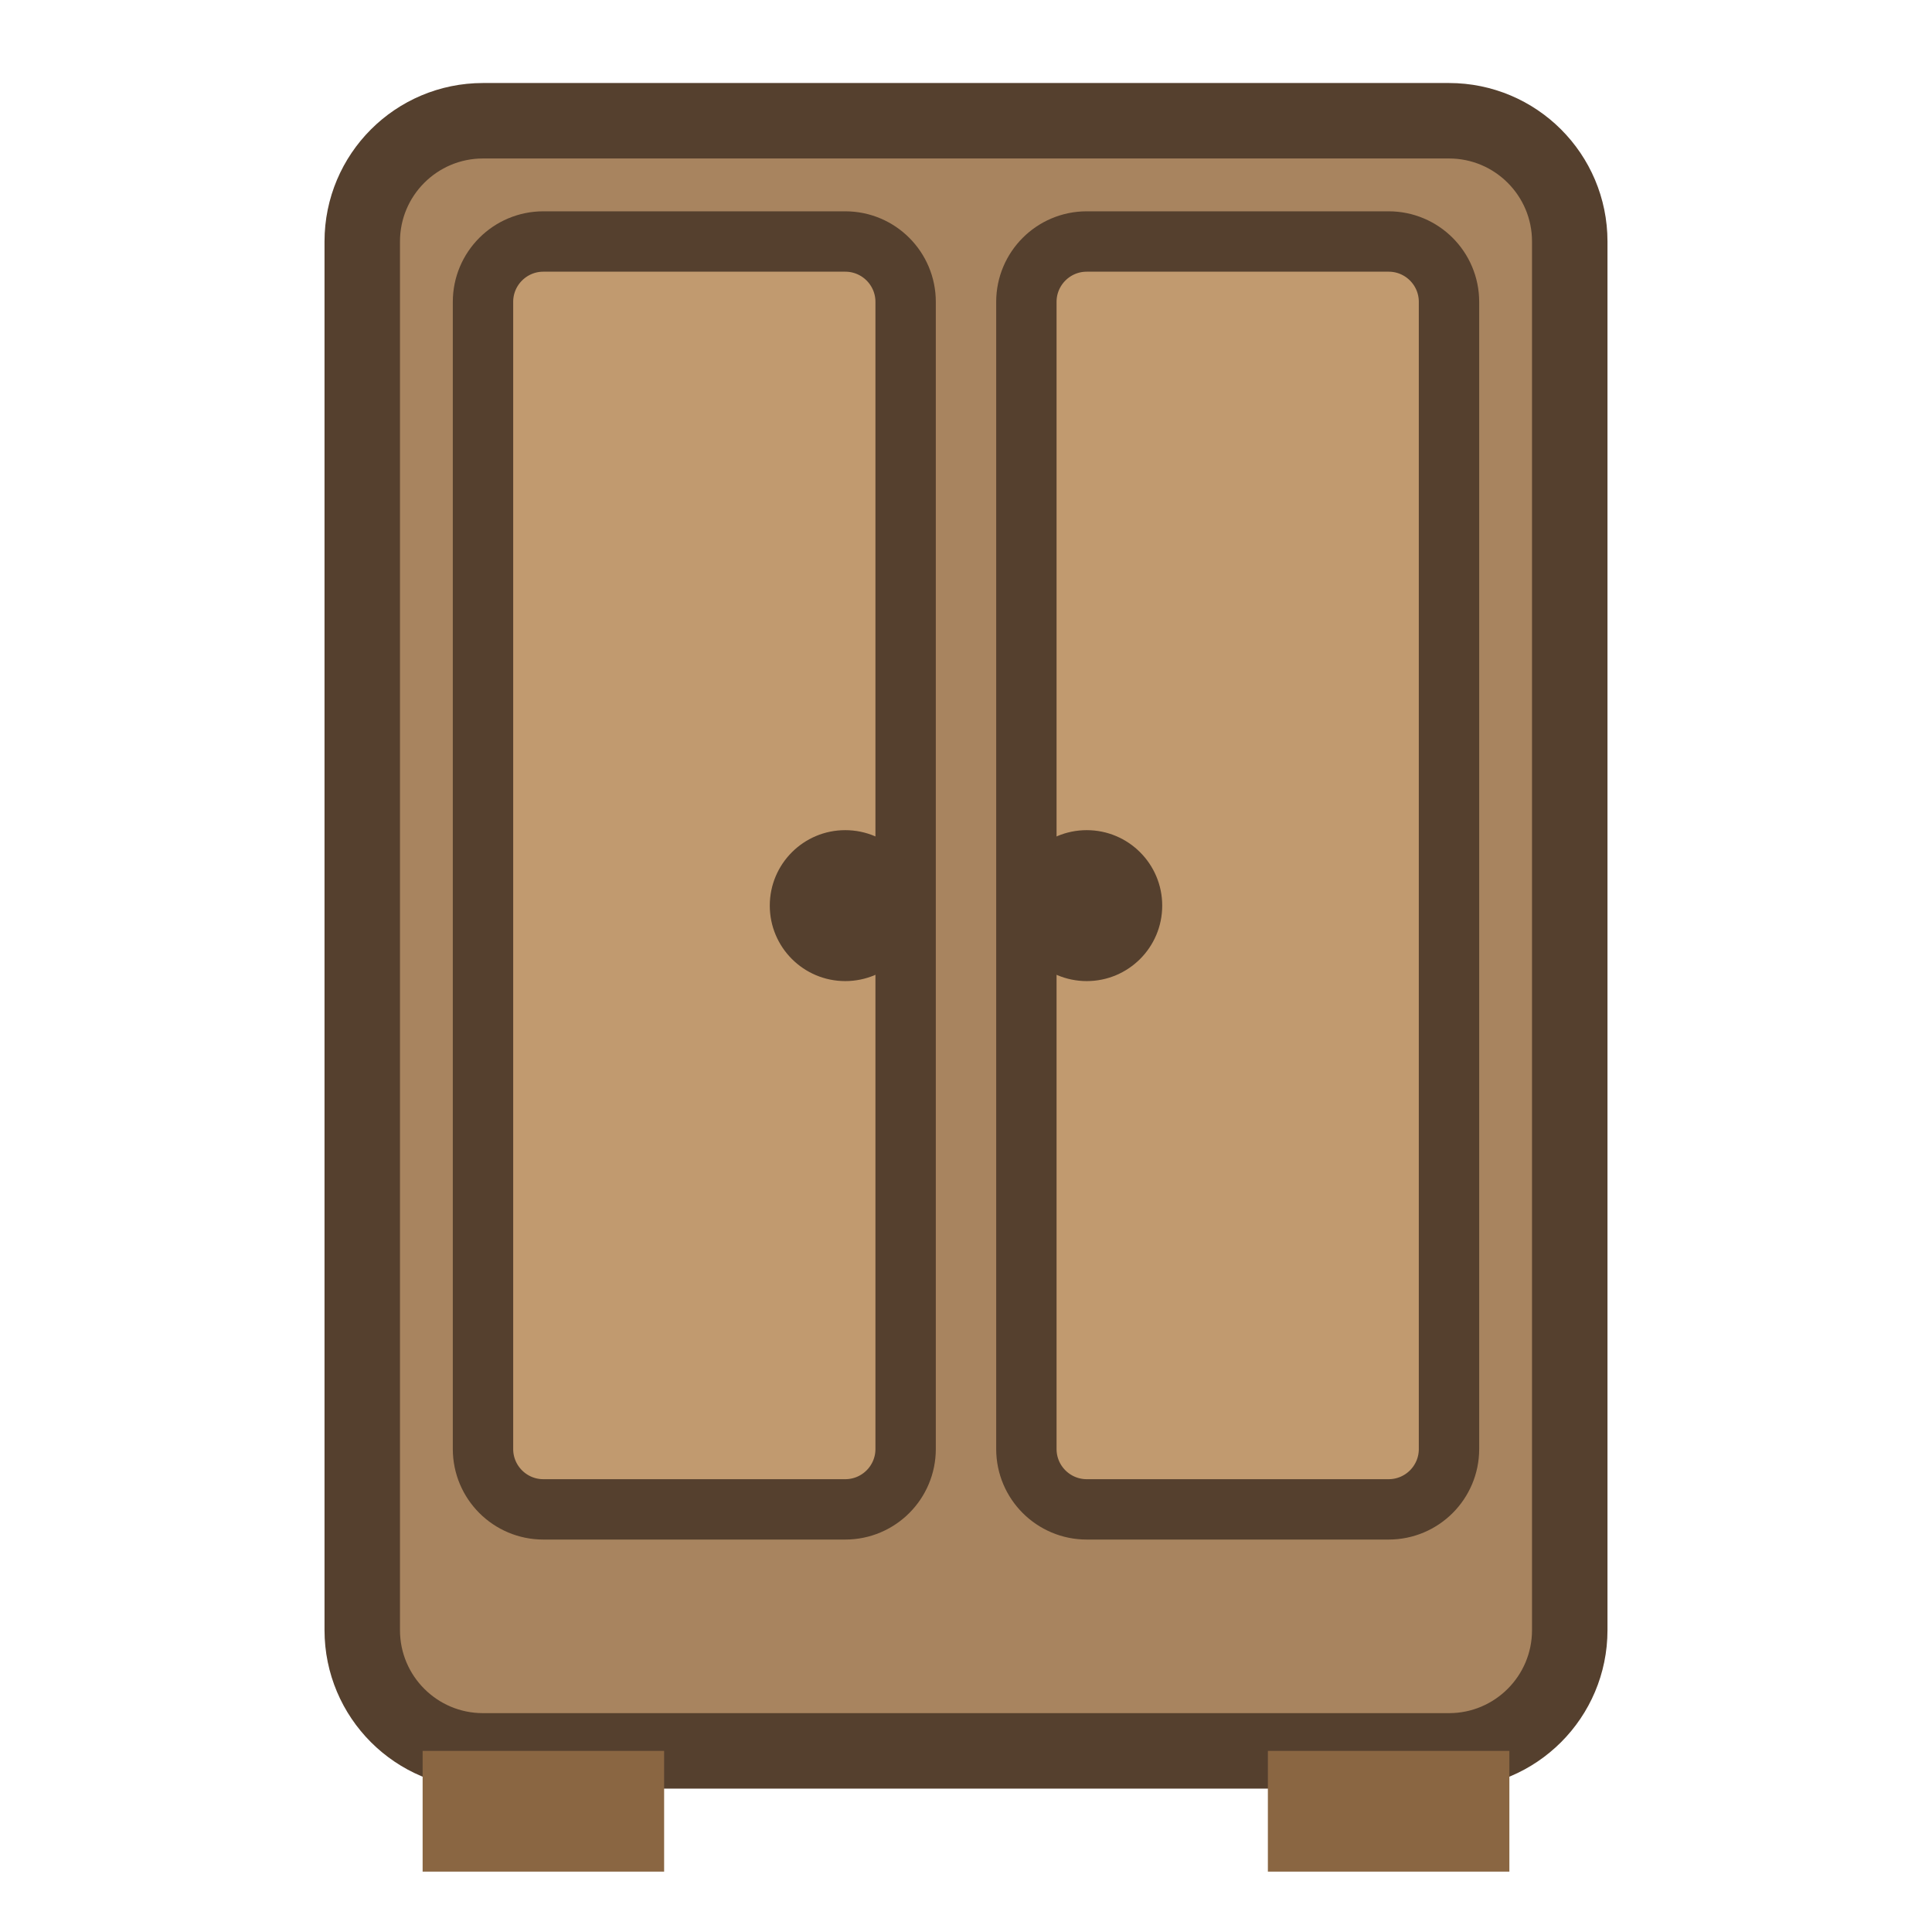
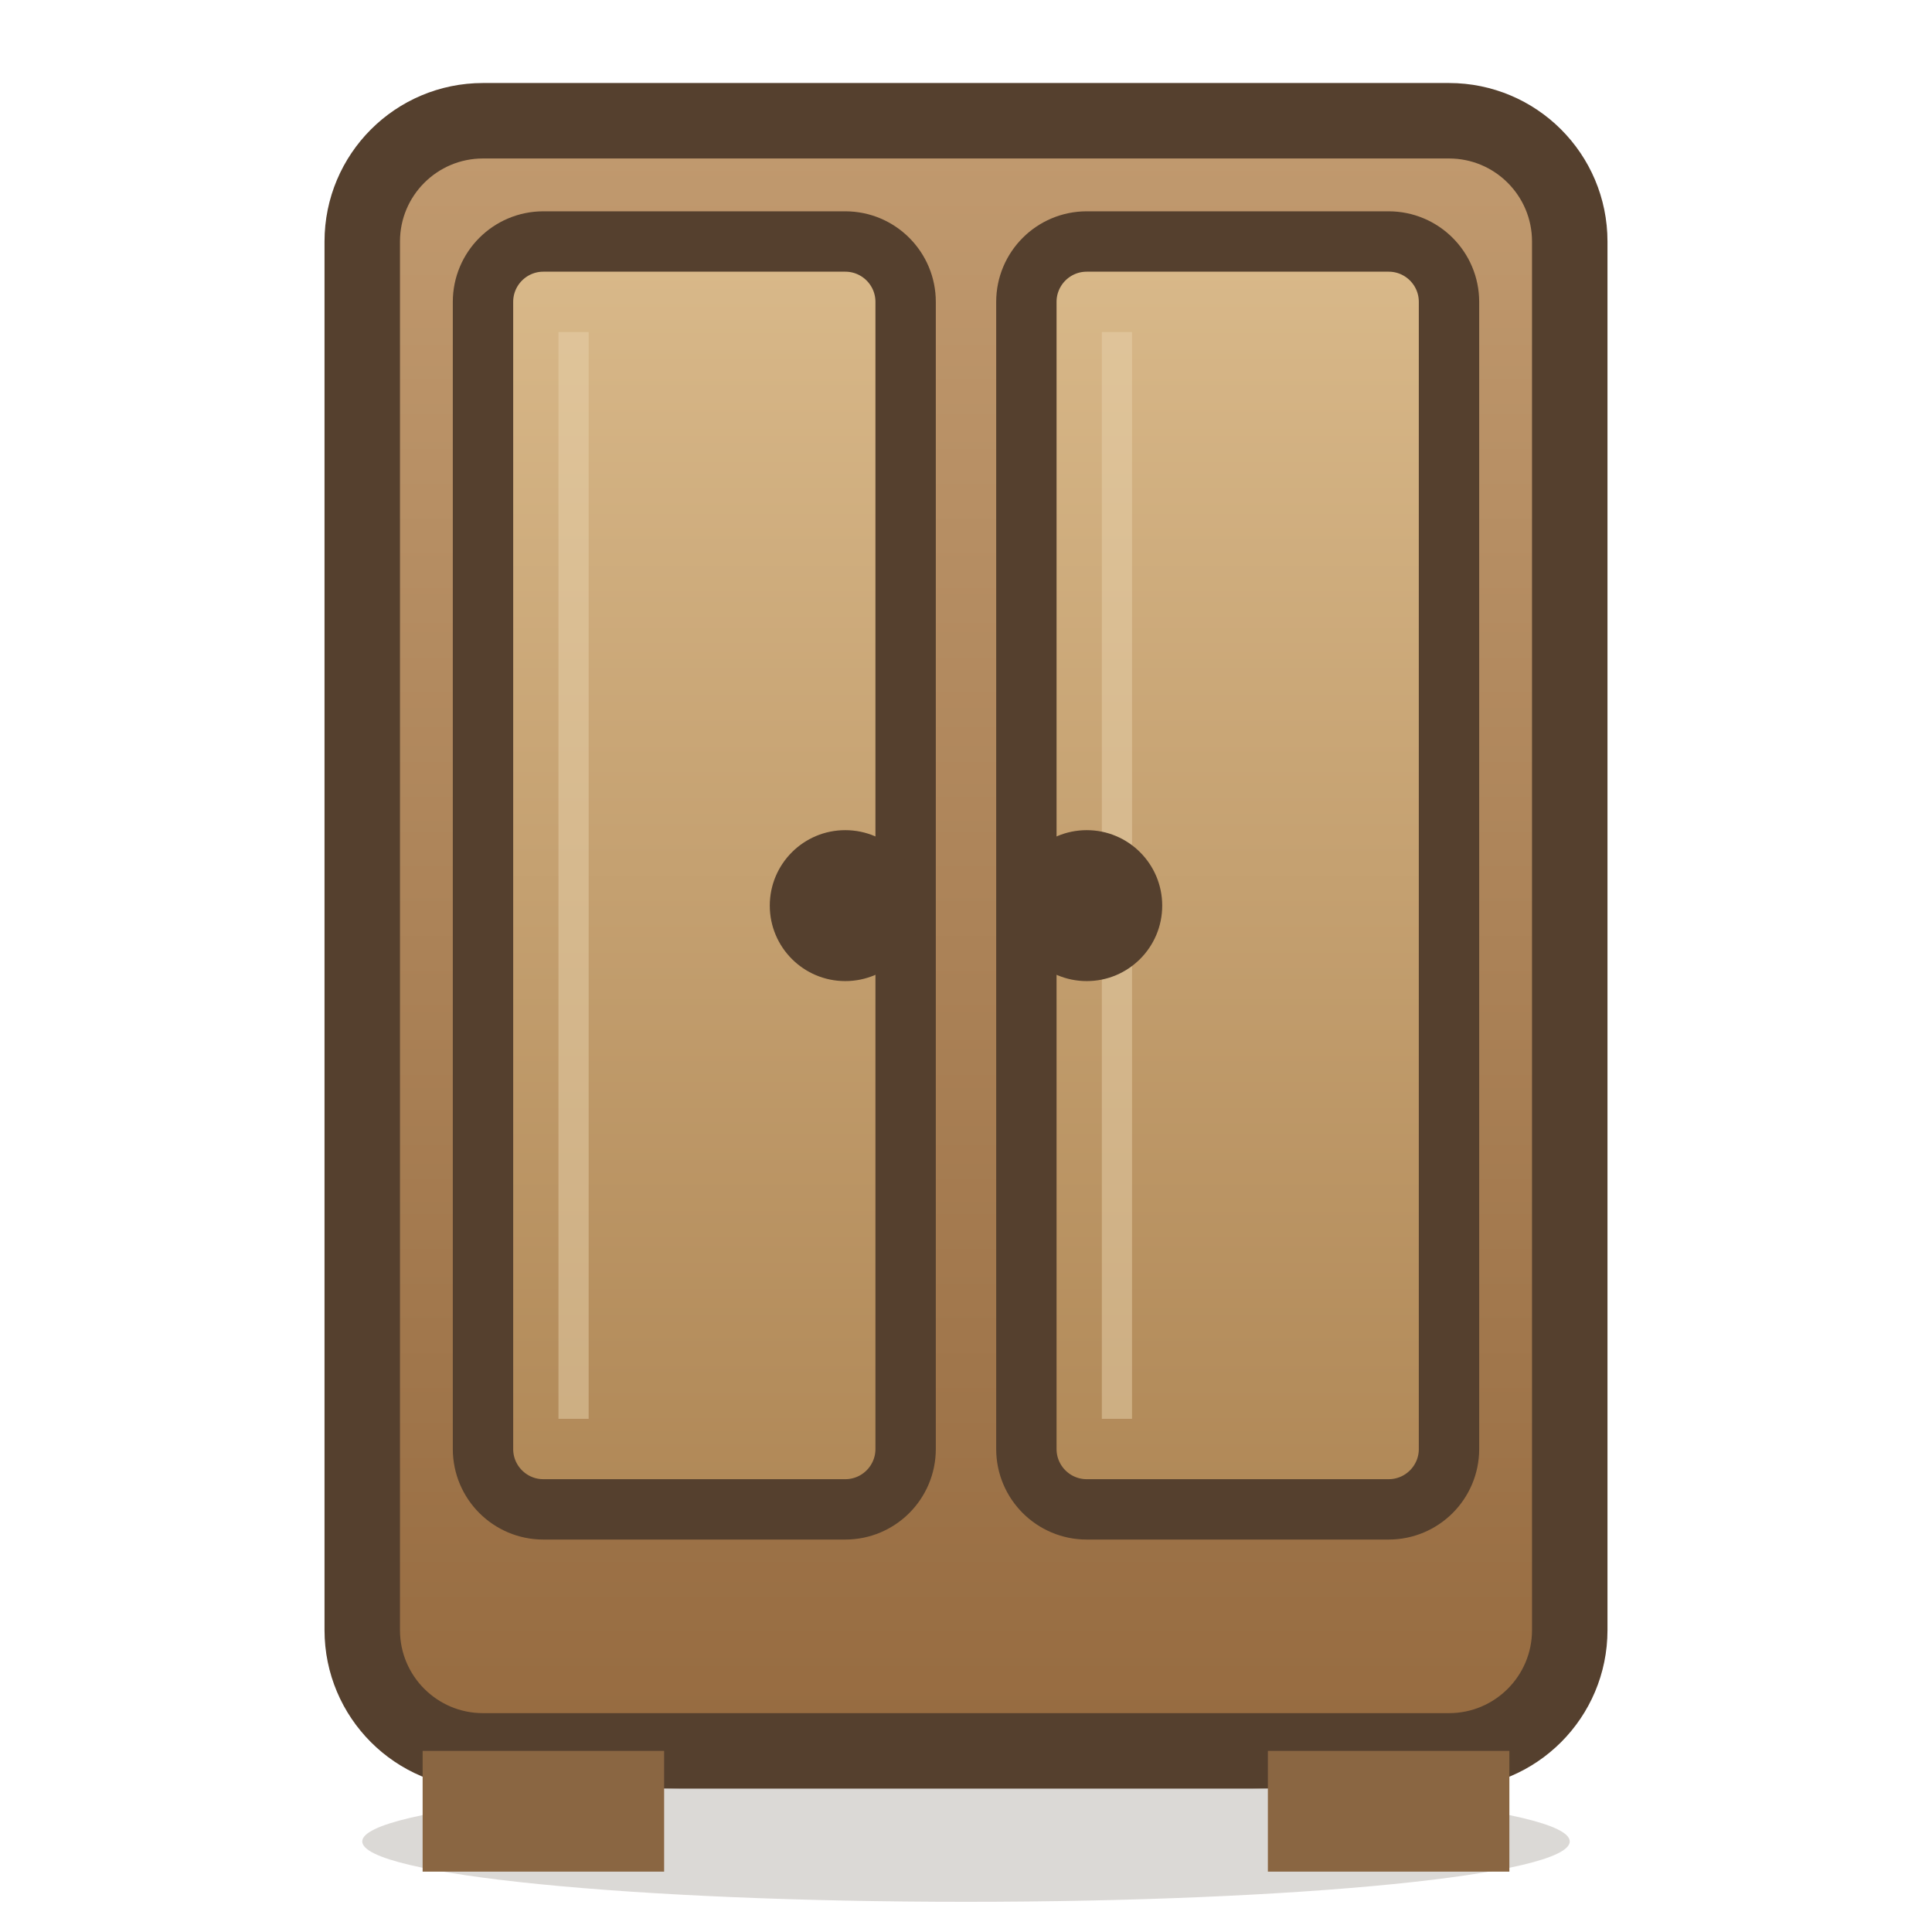
<svg xmlns="http://www.w3.org/2000/svg" width="64" height="64" viewBox="0 0 64 64">
-   <rect x="12" y="4" width="40" height="54" rx="4" fill="#a8845f" stroke="#55402e" stroke-width="2.5" />
-   <rect x="16" y="8" width="14" height="42" rx="2" fill="#c19a6f" stroke="#55402e" stroke-width="2" />
-   <rect x="34" y="8" width="14" height="42" rx="2" fill="#c19a6f" stroke="#55402e" stroke-width="2" />
+   <defs>
+     <linearGradient id="wo_body" x1="0" y1="0" x2="0" y2="1">
+       <stop offset="0%" stop-color="#c19a6f" />
+       <stop offset="100%" stop-color="#966b40" />
+     </linearGradient>
+     <linearGradient id="wo_door" x1="0" y1="0" x2="0" y2="1">
+       <stop offset="0%" stop-color="#d9b98a" />
+       <stop offset="100%" stop-color="#b08857" />
+     </linearGradient>
+   </defs>
+   <ellipse cx="32" cy="61" rx="20" ry="2" fill="#3a2a1c" opacity="0.18" />
+   <rect x="12" y="4" width="40" height="54" rx="4" fill="url(#wo_body)" stroke="#55402e" stroke-width="2.5" />
+   <rect x="16" y="8" width="14" height="42" rx="2" fill="url(#wo_door)" stroke="#55402e" stroke-width="2" />
+   <rect x="34" y="8" width="14" height="42" rx="2" fill="url(#wo_door)" stroke="#55402e" stroke-width="2" />
+   <path d="M 19 11 v 36 M 37 11 v 36" stroke="#e8d2ac" stroke-width="1" opacity="0.5" />
  <circle cx="28" cy="30" r="2.5" fill="#55402e" />
  <circle cx="36" cy="30" r="2.5" fill="#55402e" />
  <rect x="14" y="58" width="8" height="4" fill="#8a6642" />
  <rect x="42" y="58" width="8" height="4" fill="#8a6642" />
</svg>
